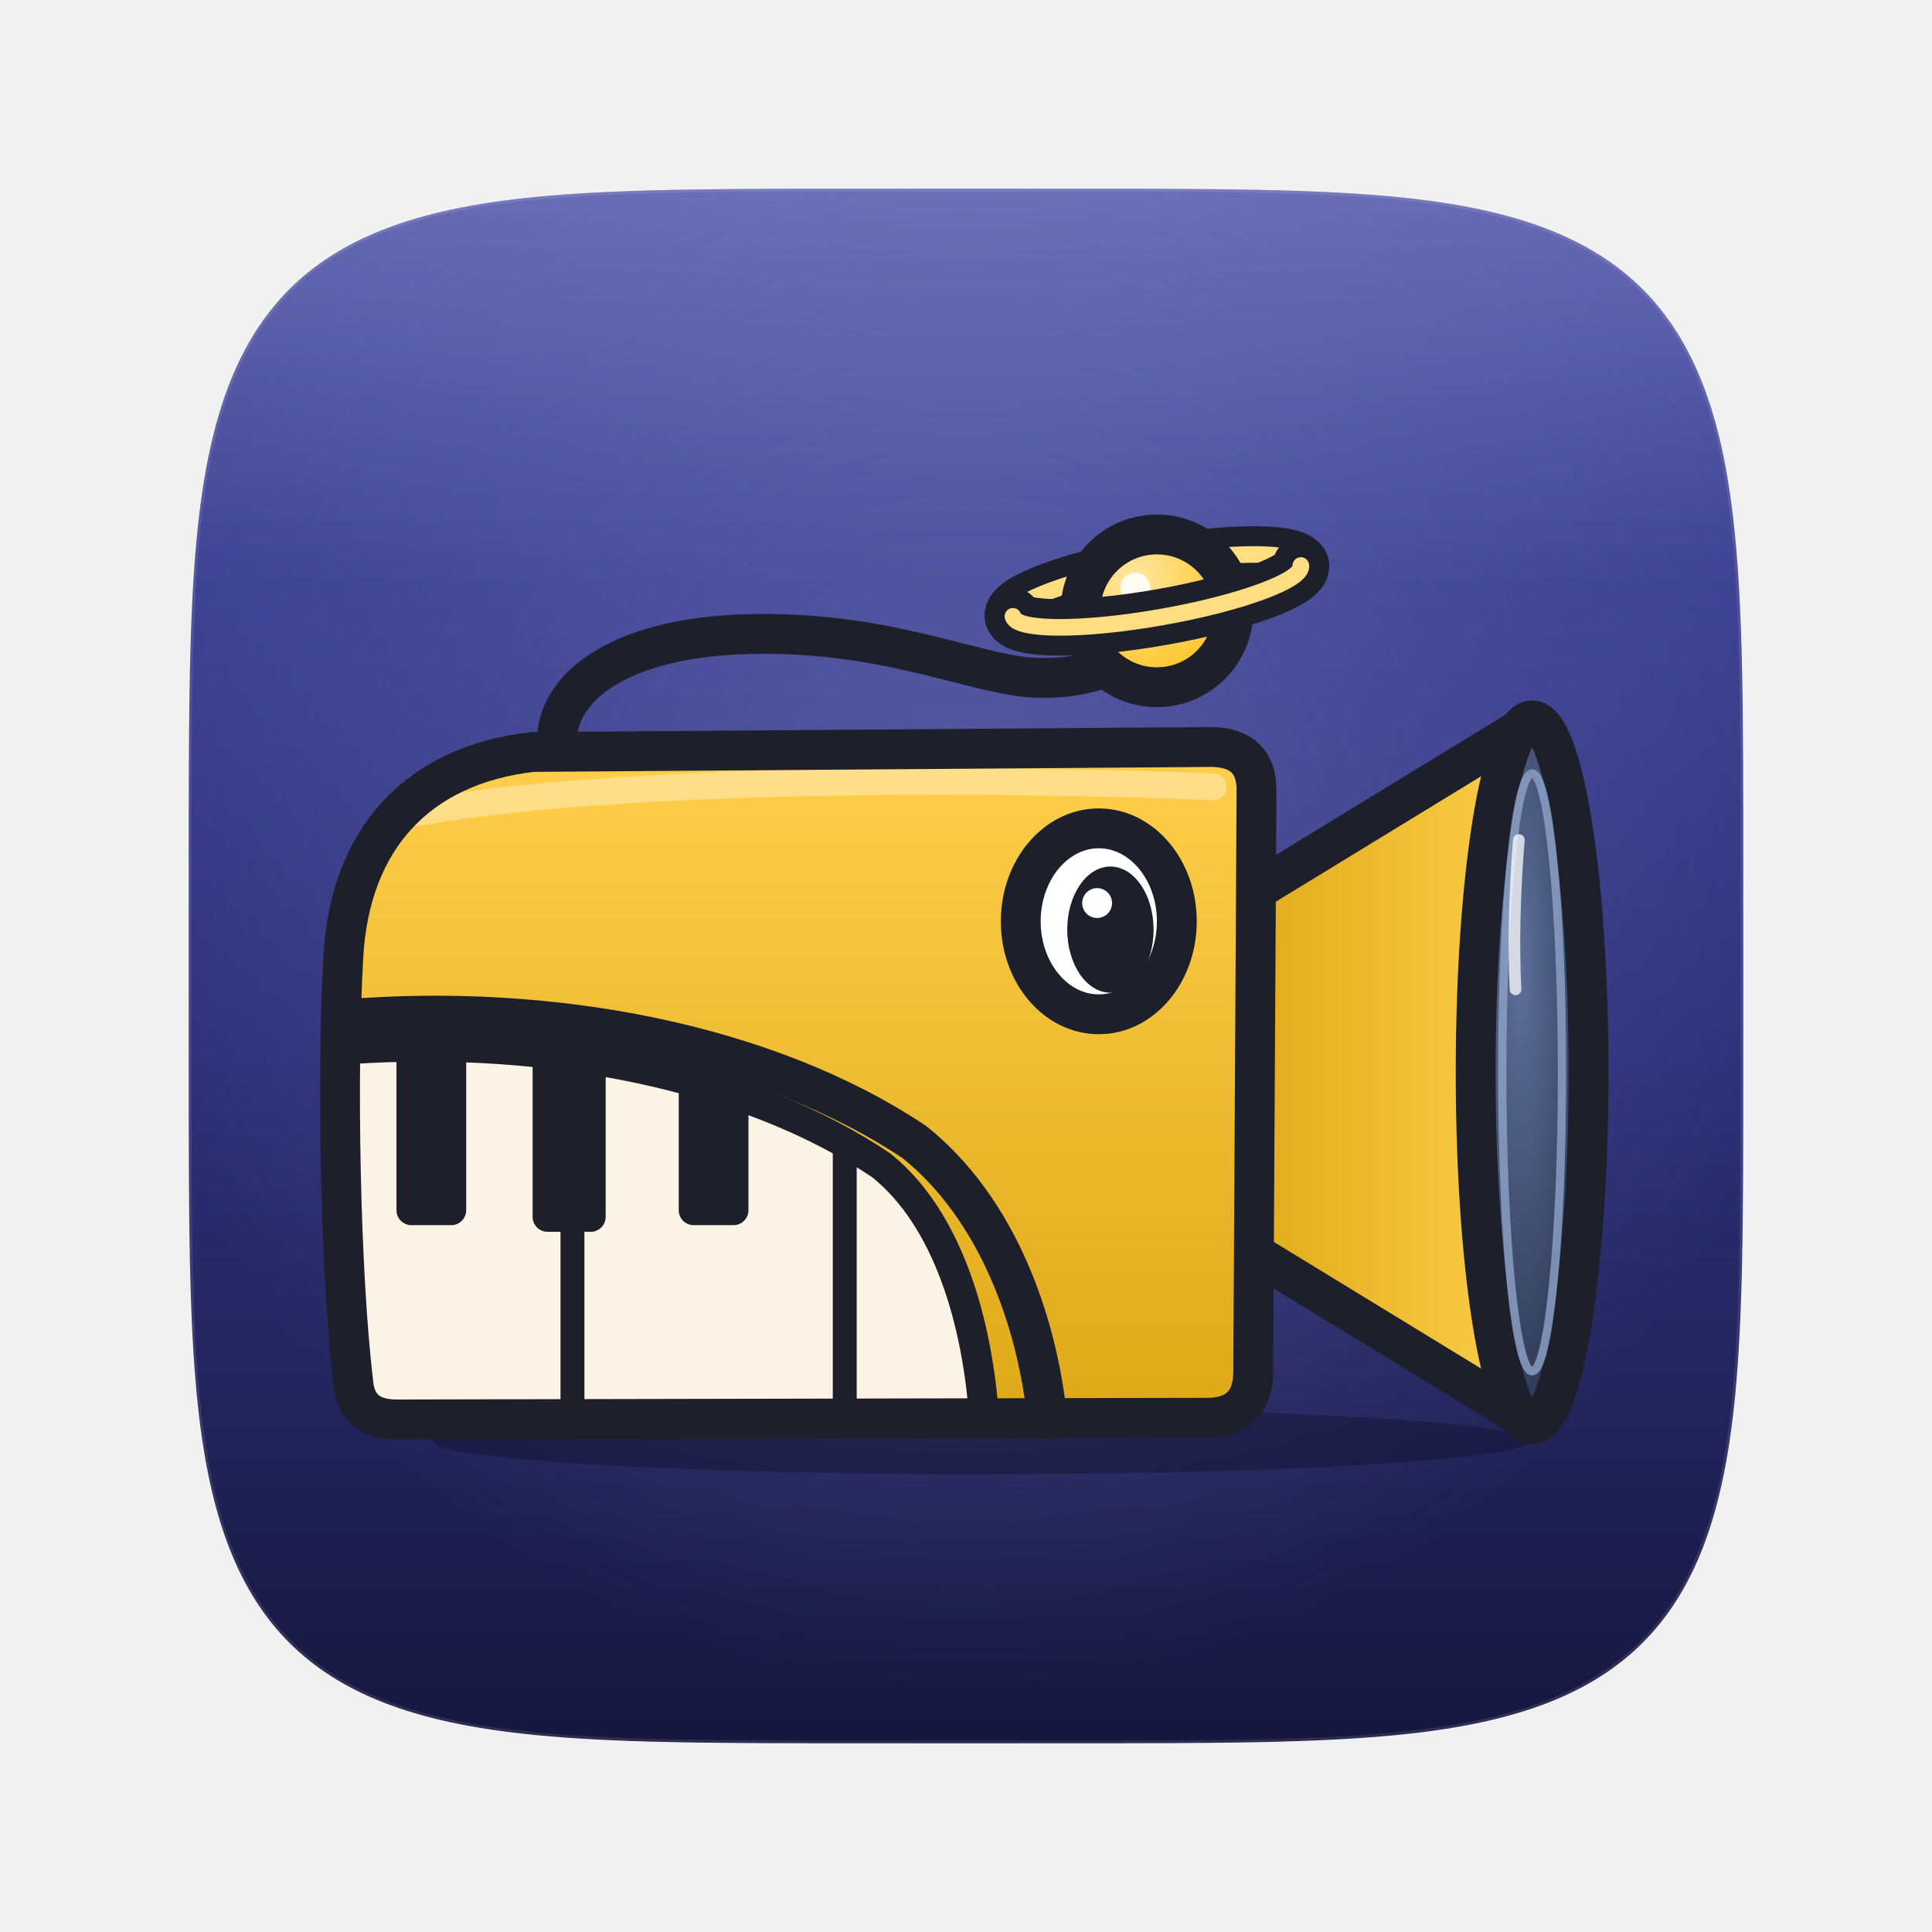
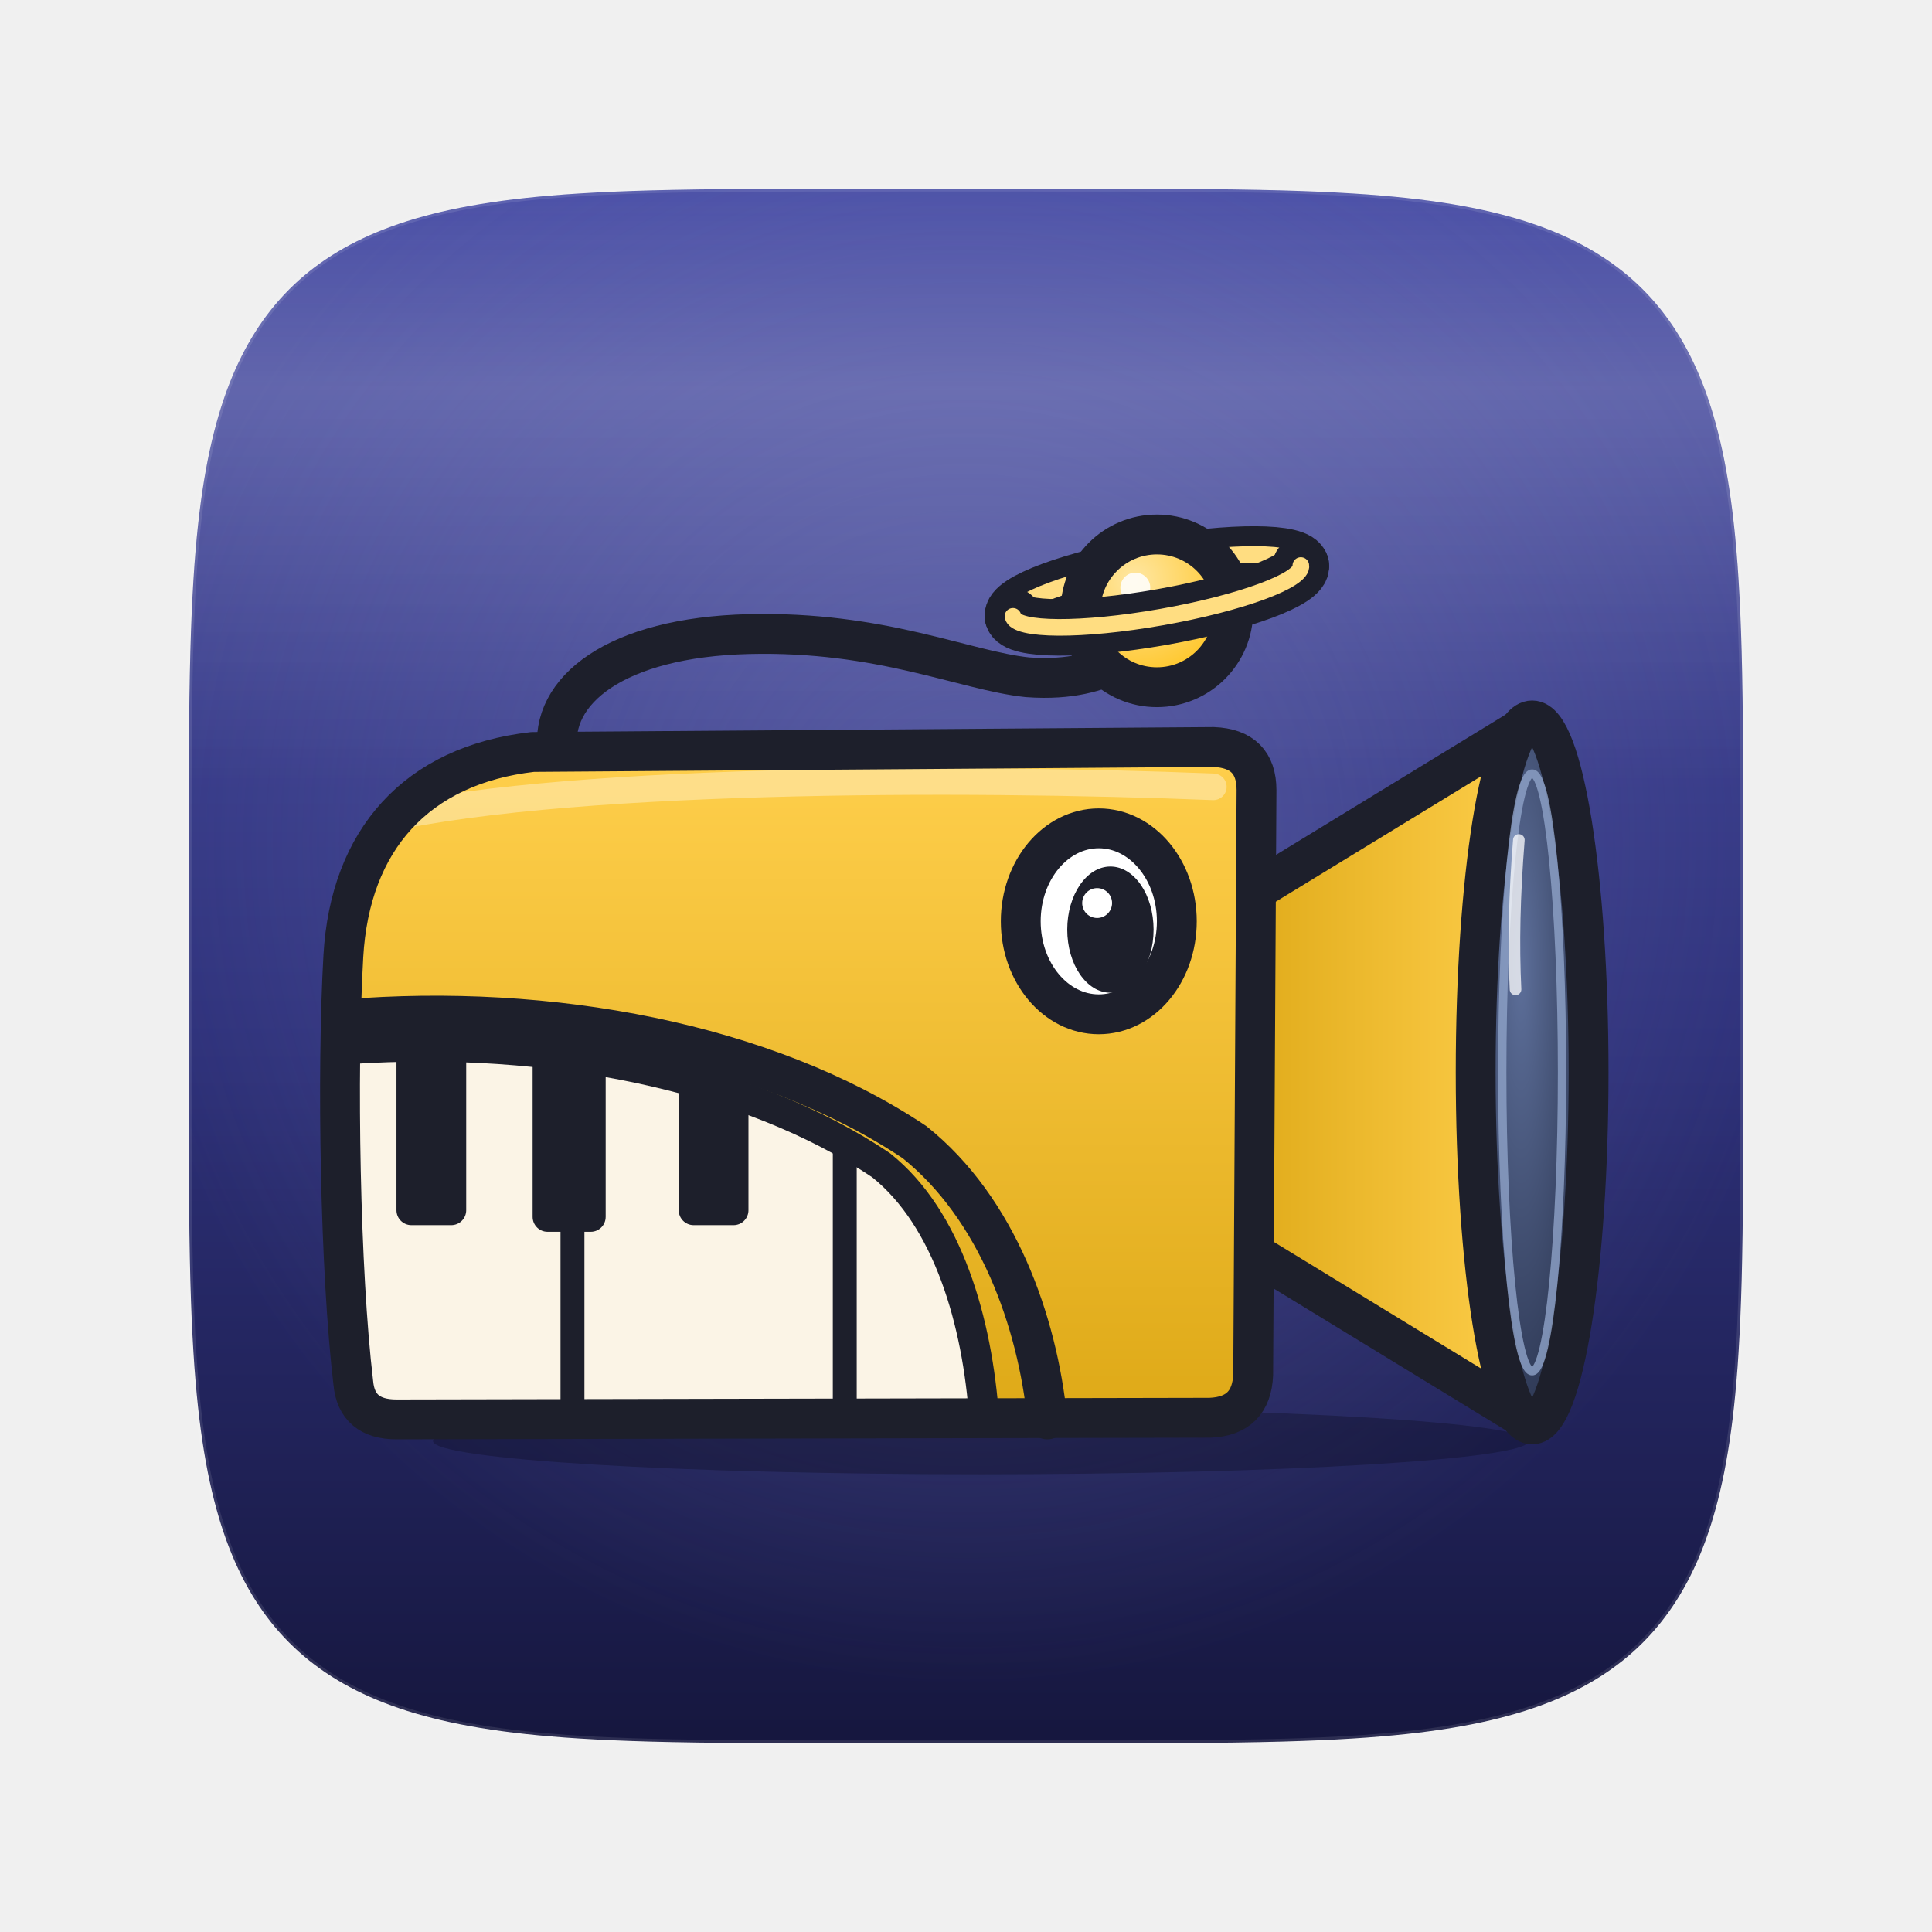
<svg xmlns="http://www.w3.org/2000/svg" width="1024" height="1024" viewBox="0 0 1024 1024">
  <defs>
    <linearGradient id="plate" x1="0" y1="0" x2="0" y2="1">
      <stop offset="0" stop-color="#4a4fa6" />
      <stop offset="0.55" stop-color="#2e317a" />
      <stop offset="1" stop-color="#16173f" />
    </linearGradient>
    <radialGradient id="glow" cx="0.5" cy="0.42" r="0.55">
      <stop offset="0" stop-color="#777bbc" stop-opacity="0.45" />
      <stop offset="1" stop-color="#777bbc" stop-opacity="0" />
    </radialGradient>
    <linearGradient id="bodyg" x1="0" y1="0" x2="0" y2="1">
      <stop offset="0" stop-color="#ffbb33" />
      <stop offset="0.6" stop-color="#f7a600" />
      <stop offset="1" stop-color="#e58a00" />
    </linearGradient>
    <linearGradient id="lensbody" x1="0" y1="0" x2="0" y2="1">
      <stop offset="0" stop-color="#ffb21f" />
      <stop offset="1" stop-color="#dc8300" />
    </linearGradient>
    <linearGradient id="keysg" x1="0" y1="0" x2="0" y2="1">
      <stop offset="0" stop-color="#fffaf0" />
      <stop offset="1" stop-color="#eadfc9" />
    </linearGradient>
    <linearGradient id="blackk" x1="0" y1="0" x2="0" y2="1">
      <stop offset="0" stop-color="#2a2f3d" />
      <stop offset="1" stop-color="#141824" />
    </linearGradient>
    <radialGradient id="glass" cx="0.35" cy="0.3" r="0.9">
      <stop offset="0" stop-color="#5d7898" />
      <stop offset="0.5" stop-color="#2c3e58" />
      <stop offset="1" stop-color="#151d2d" />
    </radialGradient>
    <radialGradient id="eyew" cx="0.4" cy="0.35" r="0.7">
      <stop offset="0" stop-color="#ffffff" />
      <stop offset="1" stop-color="#ece6da" />
    </radialGradient>
    <radialGradient id="ball" cx="0.35" cy="0.3" r="0.8">
      <stop offset="0" stop-color="#ffd27a" />
      <stop offset="1" stop-color="#f08f00" />
    </radialGradient>
    <linearGradient id="sheen" x1="0" y1="0" x2="0" y2="1">
-       <stop offset="0" stop-color="#ffffff" stop-opacity="0.16" />
-       <stop offset="0.5" stop-color="#ffffff" stop-opacity="0" />
+       <stop offset="0" stop-color="#ffffff" stop-opacity="0" />
+       <stop offset="0.25" stop-color="#ffffff" stop-opacity="0.16" />
+       <stop offset="0.75" stop-color="#ffffff" stop-opacity="0" />
    </linearGradient>
    <filter id="drop" x="-20%" y="-20%" width="140%" height="150%">
      <feGaussianBlur in="SourceAlpha" stdDeviation="14" />
      <feOffset dy="12" result="b" />
      <feComponentTransfer>
        <feFuncA type="linear" slope="0.35" />
      </feComponentTransfer>
      <feMerge>
        <feMergeNode />
        <feMergeNode in="SourceGraphic" />
      </feMerge>
    </filter>
    <clipPath id="plateclip">
      <path d="M924.00,512.00 L923.97,593.59 L923.90,619.65 L923.77,638.60 L923.60,654.01 L923.37,667.24 L923.10,678.95 L922.77,689.52 L922.39,699.21 L921.96,708.17 L921.48,716.53 L920.96,724.39 L920.37,731.81 L919.74,738.85 L919.06,745.54 L918.33,751.94 L917.54,758.06 L916.70,763.93 L915.81,769.57 L914.87,775.00 L913.88,780.24 L912.83,785.29 L911.73,790.18 L910.57,794.91 L909.36,799.49 L908.10,803.93 L906.79,808.23 L905.41,812.41 L903.99,816.47 L902.50,820.41 L900.96,824.24 L899.37,827.96 L897.71,831.58 L896.00,835.10 L894.23,838.53 L892.40,841.86 L890.51,845.11 L888.56,848.27 L886.55,851.34 L884.48,854.33 L882.34,857.24 L880.14,860.08 L877.87,862.83 L875.54,865.52 L873.14,868.13 L870.67,870.67 L868.13,873.14 L865.52,875.54 L862.83,877.87 L860.08,880.14 L857.24,882.34 L854.33,884.48 L851.34,886.55 L848.27,888.56 L845.11,890.51 L841.86,892.40 L838.53,894.23 L835.10,896.00 L831.58,897.71 L827.96,899.37 L824.24,900.96 L820.41,902.50 L816.47,903.99 L812.41,905.41 L808.23,906.79 L803.93,908.10 L799.49,909.36 L794.91,910.57 L790.18,911.73 L785.29,912.83 L780.24,913.88 L775.00,914.87 L769.57,915.81 L763.93,916.70 L758.06,917.54 L751.94,918.33 L745.54,919.06 L738.85,919.74 L731.81,920.37 L724.39,920.96 L716.53,921.48 L708.17,921.96 L699.21,922.39 L689.52,922.77 L678.95,923.10 L667.24,923.37 L654.01,923.60 L638.60,923.77 L619.65,923.90 L593.59,923.97 L512.00,924.00 L430.41,923.97 L404.35,923.90 L385.40,923.77 L369.99,923.60 L356.76,923.37 L345.05,923.10 L334.48,922.77 L324.79,922.39 L315.83,921.96 L307.47,921.48 L299.61,920.96 L292.19,920.37 L285.15,919.74 L278.46,919.06 L272.06,918.33 L265.94,917.54 L260.07,916.70 L254.43,915.81 L249.00,914.87 L243.76,913.88 L238.71,912.83 L233.82,911.73 L229.09,910.57 L224.51,909.36 L220.07,908.10 L215.77,906.79 L211.59,905.41 L207.53,903.99 L203.59,902.50 L199.76,900.96 L196.04,899.37 L192.42,897.71 L188.90,896.00 L185.47,894.23 L182.14,892.40 L178.89,890.51 L175.73,888.56 L172.66,886.55 L169.67,884.48 L166.76,882.34 L163.92,880.14 L161.17,877.87 L158.48,875.54 L155.87,873.14 L153.33,870.67 L150.86,868.13 L148.46,865.52 L146.13,862.83 L143.86,860.08 L141.66,857.24 L139.52,854.33 L137.45,851.34 L135.44,848.27 L133.49,845.11 L131.60,841.86 L129.77,838.53 L128.00,835.10 L126.29,831.58 L124.63,827.96 L123.04,824.24 L121.50,820.41 L120.01,816.47 L118.59,812.41 L117.21,808.23 L115.90,803.93 L114.64,799.49 L113.43,794.91 L112.27,790.18 L111.17,785.29 L110.12,780.24 L109.13,775.00 L108.19,769.57 L107.30,763.93 L106.46,758.06 L105.67,751.94 L104.94,745.54 L104.26,738.85 L103.63,731.81 L103.04,724.39 L102.52,716.53 L102.04,708.17 L101.61,699.21 L101.23,689.52 L100.90,678.95 L100.63,667.24 L100.40,654.01 L100.23,638.60 L100.10,619.65 L100.03,593.59 L100.00,512.00 L100.03,430.41 L100.10,404.35 L100.23,385.40 L100.40,369.99 L100.63,356.76 L100.90,345.05 L101.23,334.48 L101.61,324.79 L102.04,315.83 L102.52,307.47 L103.04,299.61 L103.63,292.19 L104.26,285.15 L104.94,278.46 L105.67,272.06 L106.46,265.94 L107.30,260.07 L108.19,254.43 L109.13,249.00 L110.12,243.76 L111.17,238.71 L112.27,233.82 L113.43,229.09 L114.64,224.51 L115.90,220.07 L117.21,215.77 L118.59,211.59 L120.01,207.53 L121.50,203.59 L123.04,199.76 L124.63,196.04 L126.29,192.42 L128.00,188.90 L129.77,185.47 L131.60,182.14 L133.49,178.89 L135.44,175.73 L137.45,172.66 L139.52,169.67 L141.66,166.76 L143.86,163.92 L146.13,161.17 L148.46,158.48 L150.86,155.87 L153.33,153.33 L155.87,150.86 L158.48,148.46 L161.17,146.13 L163.92,143.86 L166.76,141.66 L169.67,139.52 L172.66,137.45 L175.73,135.44 L178.89,133.49 L182.14,131.60 L185.47,129.77 L188.90,128.00 L192.42,126.29 L196.04,124.63 L199.76,123.04 L203.59,121.50 L207.53,120.01 L211.59,118.59 L215.77,117.21 L220.07,115.90 L224.51,114.64 L229.09,113.43 L233.82,112.27 L238.71,111.17 L243.76,110.12 L249.00,109.13 L254.43,108.19 L260.07,107.30 L265.94,106.46 L272.06,105.67 L278.46,104.94 L285.15,104.26 L292.19,103.63 L299.61,103.04 L307.47,102.52 L315.83,102.04 L324.79,101.61 L334.48,101.23 L345.05,100.90 L356.76,100.63 L369.99,100.40 L385.40,100.23 L404.35,100.10 L430.41,100.03 L512.00,100.00 L593.59,100.03 L619.65,100.10 L638.60,100.23 L654.01,100.40 L667.24,100.63 L678.95,100.90 L689.52,101.23 L699.21,101.61 L708.17,102.04 L716.53,102.52 L724.39,103.04 L731.81,103.63 L738.85,104.26 L745.54,104.94 L751.94,105.67 L758.06,106.46 L763.93,107.30 L769.57,108.19 L775.00,109.13 L780.24,110.12 L785.29,111.17 L790.18,112.27 L794.91,113.43 L799.49,114.64 L803.93,115.90 L808.23,117.21 L812.41,118.59 L816.47,120.01 L820.41,121.50 L824.24,123.04 L827.96,124.63 L831.58,126.29 L835.10,128.00 L838.53,129.77 L841.86,131.60 L845.11,133.49 L848.27,135.44 L851.34,137.45 L854.33,139.52 L857.24,141.66 L860.08,143.86 L862.83,146.13 L865.52,148.46 L868.13,150.86 L870.67,153.33 L873.14,155.87 L875.54,158.48 L877.87,161.17 L880.14,163.92 L882.34,166.76 L884.48,169.67 L886.55,172.66 L888.56,175.73 L890.51,178.89 L892.40,182.14 L894.23,185.47 L896.00,188.90 L897.71,192.42 L899.37,196.04 L900.96,199.76 L902.50,203.59 L903.99,207.53 L905.41,211.59 L906.79,215.77 L908.10,220.07 L909.36,224.51 L910.57,229.09 L911.73,233.82 L912.83,238.71 L913.88,243.76 L914.87,249.00 L915.81,254.43 L916.70,260.07 L917.54,265.94 L918.33,272.06 L919.06,278.46 L919.74,285.15 L920.37,292.19 L920.96,299.61 L921.48,307.47 L921.96,315.83 L922.39,324.79 L922.77,334.48 L923.10,345.05 L923.37,356.76 L923.60,369.99 L923.77,385.40 L923.90,404.35 L923.97,430.41 Z" />
    </clipPath>
  </defs>
  <path d="M924.00,512.00 L923.97,593.59 L923.90,619.65 L923.77,638.60 L923.60,654.01 L923.37,667.24 L923.10,678.95 L922.77,689.52 L922.39,699.21 L921.96,708.17 L921.48,716.53 L920.96,724.39 L920.37,731.81 L919.74,738.85 L919.06,745.54 L918.33,751.94 L917.54,758.06 L916.70,763.93 L915.81,769.57 L914.87,775.00 L913.88,780.24 L912.83,785.29 L911.73,790.18 L910.57,794.91 L909.36,799.49 L908.10,803.93 L906.79,808.23 L905.41,812.41 L903.99,816.47 L902.50,820.41 L900.96,824.24 L899.37,827.96 L897.71,831.58 L896.00,835.10 L894.23,838.53 L892.40,841.86 L890.51,845.11 L888.56,848.27 L886.55,851.34 L884.48,854.33 L882.34,857.24 L880.14,860.08 L877.87,862.83 L875.54,865.52 L873.14,868.13 L870.67,870.67 L868.13,873.14 L865.52,875.54 L862.83,877.87 L860.08,880.14 L857.24,882.34 L854.33,884.48 L851.34,886.55 L848.27,888.56 L845.11,890.51 L841.86,892.40 L838.53,894.23 L835.10,896.00 L831.58,897.71 L827.96,899.37 L824.24,900.96 L820.41,902.50 L816.47,903.99 L812.41,905.41 L808.23,906.79 L803.93,908.10 L799.49,909.36 L794.91,910.57 L790.18,911.73 L785.29,912.83 L780.24,913.88 L775.00,914.87 L769.57,915.81 L763.93,916.70 L758.06,917.54 L751.94,918.33 L745.54,919.06 L738.85,919.74 L731.81,920.37 L724.39,920.96 L716.53,921.48 L708.17,921.96 L699.21,922.39 L689.52,922.77 L678.95,923.10 L667.24,923.37 L654.01,923.60 L638.60,923.77 L619.65,923.90 L593.59,923.97 L512.00,924.00 L430.41,923.97 L404.35,923.90 L385.40,923.77 L369.99,923.60 L356.76,923.37 L345.05,923.10 L334.48,922.77 L324.79,922.39 L315.83,921.96 L307.47,921.48 L299.61,920.96 L292.19,920.37 L285.15,919.74 L278.46,919.06 L272.06,918.33 L265.94,917.54 L260.07,916.70 L254.43,915.81 L249.00,914.87 L243.76,913.88 L238.71,912.83 L233.82,911.73 L229.09,910.57 L224.51,909.36 L220.07,908.10 L215.77,906.79 L211.59,905.41 L207.53,903.99 L203.59,902.50 L199.76,900.96 L196.04,899.37 L192.42,897.71 L188.90,896.00 L185.47,894.23 L182.14,892.40 L178.89,890.51 L175.73,888.56 L172.66,886.55 L169.67,884.48 L166.76,882.34 L163.92,880.14 L161.17,877.87 L158.48,875.54 L155.87,873.14 L153.33,870.67 L150.86,868.13 L148.46,865.52 L146.13,862.83 L143.86,860.08 L141.66,857.24 L139.52,854.33 L137.45,851.34 L135.44,848.27 L133.49,845.11 L131.60,841.86 L129.77,838.53 L128.00,835.10 L126.29,831.58 L124.63,827.96 L123.04,824.24 L121.50,820.41 L120.01,816.47 L118.59,812.41 L117.21,808.23 L115.90,803.93 L114.64,799.49 L113.43,794.91 L112.27,790.18 L111.17,785.29 L110.12,780.24 L109.13,775.00 L108.19,769.57 L107.30,763.93 L106.46,758.06 L105.67,751.94 L104.94,745.54 L104.26,738.85 L103.63,731.81 L103.04,724.39 L102.52,716.53 L102.04,708.17 L101.61,699.21 L101.23,689.52 L100.90,678.95 L100.63,667.24 L100.40,654.01 L100.23,638.60 L100.10,619.65 L100.03,593.59 L100.00,512.00 L100.03,430.41 L100.10,404.35 L100.23,385.40 L100.40,369.99 L100.63,356.76 L100.90,345.05 L101.23,334.48 L101.61,324.79 L102.04,315.83 L102.52,307.47 L103.04,299.61 L103.63,292.19 L104.26,285.15 L104.94,278.46 L105.67,272.06 L106.46,265.94 L107.30,260.07 L108.19,254.43 L109.13,249.00 L110.12,243.76 L111.17,238.71 L112.27,233.82 L113.43,229.09 L114.64,224.51 L115.90,220.07 L117.21,215.77 L118.59,211.59 L120.01,207.53 L121.50,203.59 L123.04,199.76 L124.63,196.04 L126.29,192.42 L128.00,188.90 L129.77,185.47 L131.60,182.14 L133.49,178.89 L135.44,175.73 L137.45,172.66 L139.52,169.67 L141.66,166.76 L143.86,163.92 L146.13,161.17 L148.46,158.48 L150.86,155.87 L153.33,153.33 L155.87,150.86 L158.48,148.46 L161.17,146.13 L163.92,143.86 L166.76,141.66 L169.67,139.52 L172.66,137.45 L175.73,135.44 L178.89,133.49 L182.14,131.60 L185.47,129.77 L188.90,128.00 L192.42,126.29 L196.04,124.63 L199.76,123.04 L203.59,121.50 L207.53,120.01 L211.59,118.59 L215.77,117.21 L220.07,115.90 L224.51,114.64 L229.09,113.43 L233.82,112.27 L238.71,111.17 L243.76,110.12 L249.00,109.13 L254.43,108.19 L260.07,107.30 L265.94,106.46 L272.06,105.67 L278.46,104.94 L285.15,104.26 L292.19,103.63 L299.61,103.04 L307.47,102.52 L315.83,102.04 L324.79,101.61 L334.48,101.23 L345.05,100.90 L356.76,100.63 L369.99,100.40 L385.40,100.23 L404.35,100.10 L430.41,100.03 L512.00,100.00 L593.59,100.03 L619.65,100.10 L638.60,100.23 L654.01,100.40 L667.24,100.63 L678.95,100.90 L689.52,101.23 L699.21,101.61 L708.17,102.04 L716.53,102.52 L724.39,103.04 L731.81,103.63 L738.85,104.26 L745.54,104.94 L751.94,105.67 L758.06,106.46 L763.93,107.30 L769.57,108.19 L775.00,109.13 L780.24,110.12 L785.29,111.17 L790.18,112.27 L794.91,113.43 L799.49,114.64 L803.93,115.90 L808.23,117.21 L812.41,118.59 L816.47,120.01 L820.41,121.50 L824.24,123.04 L827.96,124.63 L831.58,126.29 L835.10,128.00 L838.53,129.77 L841.86,131.60 L845.11,133.49 L848.27,135.44 L851.34,137.45 L854.33,139.52 L857.24,141.66 L860.08,143.86 L862.83,146.13 L865.52,148.46 L868.13,150.86 L870.67,153.33 L873.14,155.87 L875.54,158.48 L877.87,161.17 L880.14,163.92 L882.34,166.76 L884.48,169.67 L886.55,172.66 L888.56,175.73 L890.51,178.89 L892.40,182.14 L894.23,185.47 L896.00,188.90 L897.71,192.42 L899.37,196.04 L900.96,199.76 L902.50,203.59 L903.99,207.53 L905.41,211.59 L906.79,215.77 L908.10,220.07 L909.36,224.51 L910.57,229.09 L911.73,233.82 L912.83,238.71 L913.88,243.76 L914.87,249.00 L915.81,254.43 L916.70,260.07 L917.54,265.94 L918.33,272.06 L919.06,278.46 L919.74,285.15 L920.37,292.19 L920.96,299.61 L921.48,307.47 L921.96,315.83 L922.39,324.79 L922.77,334.48 L923.10,345.05 L923.37,356.76 L923.60,369.99 L923.77,385.40 L923.90,404.35 L923.97,430.41 Z" fill="url(#plate)" />
  <g clip-path="url(#plateclip)">
    <rect x="100" y="100" width="824" height="824" fill="url(#glow)" />
    <rect x="100" y="100" width="824" height="420" fill="url(#sheen)" />
    <ellipse cx="519.9" cy="763.8" rx="290.4" ry="17.6" fill="#0b0c20" opacity="0.35" />
    <g transform="translate(115.1,-126.8) scale(0.88)">
      <defs>
        <clipPath id="bodyclip">
          <path d="M 82 977 C 74 910 72 790 76 720 C 80 650 120 605 190 597 L 600 594 Q 626 595 626 620 L 624 972 Q 623 997 598 998 L 108 999 Q 84 999 82 977 Z" />
        </clipPath>
        <clipPath id="jawclip">
          <path d="M 80 776 C 200 768 320 792 400 846 C 440 878 458 940 462 999 L 100 999 Q 82 999 82 977 L 80 776 Z" />
        </clipPath>
        <linearGradient id="bg1" x1="0" y1="0" x2="0" y2="1">
          <stop offset="0" stop-color="#ffcf4c" />
          <stop offset="1" stop-color="#dea917" />
        </linearGradient>
        <linearGradient id="lg1" x1="0" y1="0" x2="1" y2="0">
          <stop offset="0" stop-color="#dea917" />
          <stop offset="1" stop-color="#ffcf4c" />
        </linearGradient>
        <radialGradient id="gl" cx="0.4" cy="0.35" r="0.7">
          <stop offset="0" stop-color="#5d6f9a" />
          <stop offset="1" stop-color="#2b3550" />
        </radialGradient>
        <radialGradient id="bl" cx="0.35" cy="0.3" r="0.75">
          <stop offset="0" stop-color="#ffe7a3" />
          <stop offset="1" stop-color="#ffc21a" />
        </radialGradient>
      </defs>
      <path d="M 610 690 L 790 580 Q 800 790 790 1000 L 610 890 Z" fill="url(#lg1)" stroke="#1d1f2b" stroke-width="24" stroke-linejoin="round" />
      <ellipse cx="792" cy="790" rx="34" ry="212" fill="url(#gl)" stroke="#1d1f2b" stroke-width="24" />
      <ellipse cx="792" cy="790" rx="18" ry="180" fill="none" stroke="#8fa3c8" stroke-width="5" opacity="0.8" />
      <path d="M 784 650 Q 780 700 782 740" stroke="#ffffff" stroke-width="7" stroke-linecap="round" fill="none" opacity="0.75" />
      <path d="M 205 597 C 200 560 240 528 320 526 C 400 524 450 548 488 552 C 515 554 530 548 540 544" fill="none" stroke="#1d1f2b" stroke-width="24" stroke-linecap="round" />
      <path d="M 82 977 C 74 910 72 790 76 720 C 80 650 120 605 190 597 L 600 594 Q 626 595 626 620 L 624 972 Q 623 997 598 998 L 108 999 Q 84 999 82 977 Z" fill="url(#bg1)" />
      <g clip-path="url(#bodyclip)">
        <path d="M 80 776 C 200 768 320 792 400 846 C 440 878 458 940 462 999 L 100 999 Q 82 999 82 977 L 80 776 Z" fill="#FBF4E6" />
        <path d="M 90 640 C 200 612 450 612 600 618" stroke="#ffffff" stroke-opacity="0.35" stroke-width="16" fill="none" stroke-linecap="round" />
        <g clip-path="url(#jawclip)">
          <path d="M 214 770 L 214 1005" stroke="#1d1f2b" stroke-width="14.4" />
          <path d="M 378 770 L 378 1005" stroke="#1d1f2b" stroke-width="14.4" />
          <rect x="108" y="700" width="42" height="182" rx="9" fill="#1d1f2b" />
          <rect x="190" y="700" width="44" height="186" rx="9" fill="#1d1f2b" />
          <rect x="278" y="700" width="42" height="182" rx="9" fill="#1d1f2b" />
        </g>
      </g>
      <path d="M 77 758 C 200 748 330 772 420 832 C 470 872 494 940 500 999" fill="none" stroke="#1d1f2b" stroke-width="24" stroke-linecap="round" />
      <path d="M 80 776 C 200 768 320 792 400 846 C 440 878 458 940 462 999" fill="none" stroke="#1d1f2b" stroke-width="18.0" stroke-linecap="round" />
      <path d="M 82 977 C 74 910 72 790 76 720 C 80 650 120 605 190 597 L 600 594 Q 626 595 626 620 L 624 972 Q 623 997 598 998 L 108 999 Q 84 999 82 977 Z" fill="none" stroke="#1d1f2b" stroke-width="24" stroke-linejoin="round" />
      <ellipse cx="531" cy="699" rx="47" ry="56" fill="#ffffff" stroke="#1d1f2b" stroke-width="24" />
      <ellipse cx="538" cy="704" rx="26" ry="38" fill="#1d1f2b" />
      <circle cx="530" cy="688" r="9" fill="#fff" />
      <path d="M 479.3 515.3 A 88 16 -10 0 1 652.7 484.7" fill="none" stroke="#1d1f2b" stroke-width="34" stroke-linecap="round" />
      <path d="M 479.3 515.3 A 88 16 -10 0 1 652.7 484.7" fill="none" stroke="#ffdd81" stroke-width="10" stroke-linecap="round" />
      <circle cx="566" cy="512" r="46" fill="url(#bl)" stroke="#1d1f2b" stroke-width="24" />
      <circle cx="553" cy="498" r="9" fill="#fff" opacity="0.85" />
      <path d="M 479.3 515.3 A 88 16 -10 0 0 652.7 484.7" fill="none" stroke="#1d1f2b" stroke-width="34" stroke-linecap="round" />
      <path d="M 479.3 515.3 A 88 16 -10 0 0 652.7 484.7" fill="none" stroke="#ffdd81" stroke-width="10" stroke-linecap="round" />
    </g>
  </g>
  <path d="M924.00,512.00 L923.97,593.59 L923.90,619.65 L923.77,638.60 L923.60,654.01 L923.37,667.24 L923.10,678.95 L922.77,689.52 L922.39,699.21 L921.96,708.17 L921.48,716.53 L920.96,724.39 L920.37,731.81 L919.74,738.85 L919.06,745.54 L918.33,751.94 L917.54,758.06 L916.70,763.93 L915.81,769.57 L914.87,775.00 L913.88,780.24 L912.83,785.29 L911.73,790.18 L910.57,794.91 L909.36,799.49 L908.10,803.93 L906.79,808.23 L905.41,812.41 L903.99,816.47 L902.50,820.41 L900.96,824.24 L899.37,827.96 L897.71,831.58 L896.00,835.10 L894.23,838.53 L892.40,841.86 L890.51,845.11 L888.56,848.27 L886.55,851.34 L884.48,854.33 L882.34,857.24 L880.14,860.08 L877.87,862.83 L875.54,865.52 L873.14,868.13 L870.67,870.67 L868.13,873.14 L865.52,875.54 L862.83,877.87 L860.08,880.14 L857.24,882.34 L854.33,884.48 L851.34,886.55 L848.27,888.56 L845.11,890.51 L841.86,892.40 L838.53,894.23 L835.10,896.00 L831.58,897.71 L827.96,899.37 L824.24,900.96 L820.41,902.50 L816.47,903.99 L812.41,905.41 L808.23,906.79 L803.93,908.10 L799.49,909.36 L794.91,910.57 L790.18,911.73 L785.29,912.83 L780.24,913.88 L775.00,914.87 L769.57,915.81 L763.93,916.70 L758.06,917.54 L751.94,918.33 L745.54,919.06 L738.85,919.74 L731.81,920.37 L724.39,920.96 L716.53,921.48 L708.17,921.96 L699.21,922.39 L689.52,922.77 L678.95,923.10 L667.24,923.37 L654.01,923.60 L638.60,923.77 L619.65,923.90 L593.59,923.97 L512.00,924.00 L430.41,923.97 L404.35,923.90 L385.40,923.77 L369.99,923.60 L356.76,923.37 L345.05,923.10 L334.48,922.77 L324.79,922.39 L315.83,921.96 L307.47,921.48 L299.61,920.96 L292.19,920.37 L285.15,919.74 L278.46,919.06 L272.06,918.33 L265.94,917.54 L260.07,916.70 L254.43,915.81 L249.00,914.87 L243.76,913.88 L238.71,912.83 L233.82,911.73 L229.09,910.57 L224.51,909.36 L220.07,908.10 L215.77,906.79 L211.59,905.41 L207.53,903.99 L203.59,902.50 L199.76,900.96 L196.04,899.37 L192.42,897.71 L188.90,896.00 L185.47,894.23 L182.14,892.40 L178.89,890.51 L175.73,888.56 L172.66,886.55 L169.67,884.48 L166.76,882.34 L163.92,880.14 L161.17,877.87 L158.48,875.54 L155.87,873.14 L153.33,870.67 L150.86,868.13 L148.46,865.52 L146.13,862.83 L143.86,860.08 L141.66,857.24 L139.52,854.33 L137.45,851.34 L135.44,848.27 L133.49,845.11 L131.60,841.86 L129.77,838.53 L128.00,835.10 L126.29,831.58 L124.63,827.96 L123.04,824.24 L121.50,820.41 L120.01,816.47 L118.59,812.41 L117.21,808.23 L115.90,803.93 L114.64,799.49 L113.43,794.91 L112.27,790.18 L111.17,785.29 L110.12,780.24 L109.13,775.00 L108.19,769.57 L107.30,763.93 L106.46,758.06 L105.67,751.94 L104.94,745.54 L104.26,738.85 L103.63,731.81 L103.04,724.39 L102.52,716.53 L102.04,708.17 L101.61,699.21 L101.23,689.52 L100.90,678.95 L100.63,667.24 L100.40,654.01 L100.23,638.60 L100.10,619.65 L100.03,593.59 L100.00,512.00 L100.03,430.41 L100.10,404.35 L100.23,385.40 L100.40,369.99 L100.63,356.76 L100.90,345.05 L101.23,334.48 L101.61,324.79 L102.04,315.83 L102.52,307.47 L103.04,299.61 L103.63,292.19 L104.26,285.15 L104.94,278.46 L105.67,272.06 L106.46,265.94 L107.30,260.07 L108.19,254.43 L109.13,249.00 L110.12,243.76 L111.17,238.71 L112.27,233.82 L113.43,229.09 L114.64,224.51 L115.90,220.07 L117.21,215.77 L118.59,211.59 L120.01,207.53 L121.50,203.59 L123.04,199.76 L124.63,196.04 L126.29,192.42 L128.00,188.90 L129.77,185.47 L131.60,182.14 L133.49,178.89 L135.44,175.73 L137.45,172.66 L139.52,169.67 L141.66,166.76 L143.86,163.92 L146.13,161.17 L148.46,158.48 L150.86,155.87 L153.33,153.33 L155.87,150.86 L158.48,148.46 L161.17,146.13 L163.92,143.86 L166.76,141.66 L169.67,139.52 L172.66,137.45 L175.73,135.44 L178.89,133.49 L182.14,131.60 L185.47,129.77 L188.90,128.00 L192.42,126.29 L196.04,124.63 L199.76,123.04 L203.59,121.50 L207.53,120.01 L211.59,118.59 L215.77,117.21 L220.07,115.90 L224.51,114.64 L229.09,113.43 L233.82,112.27 L238.71,111.17 L243.76,110.12 L249.00,109.13 L254.43,108.19 L260.07,107.30 L265.94,106.46 L272.06,105.67 L278.46,104.94 L285.15,104.26 L292.19,103.63 L299.61,103.04 L307.47,102.52 L315.83,102.04 L324.79,101.61 L334.48,101.23 L345.05,100.90 L356.76,100.63 L369.99,100.40 L385.40,100.23 L404.35,100.10 L430.41,100.03 L512.00,100.00 L593.59,100.03 L619.65,100.10 L638.60,100.23 L654.01,100.40 L667.24,100.63 L678.95,100.90 L689.52,101.23 L699.21,101.61 L708.17,102.04 L716.53,102.52 L724.39,103.04 L731.81,103.63 L738.85,104.26 L745.54,104.94 L751.94,105.67 L758.06,106.46 L763.93,107.30 L769.57,108.19 L775.00,109.13 L780.24,110.12 L785.29,111.17 L790.18,112.27 L794.91,113.43 L799.49,114.64 L803.93,115.90 L808.23,117.21 L812.41,118.59 L816.47,120.01 L820.41,121.50 L824.24,123.04 L827.96,124.63 L831.58,126.29 L835.10,128.00 L838.53,129.77 L841.86,131.60 L845.11,133.49 L848.27,135.44 L851.34,137.45 L854.33,139.52 L857.24,141.66 L860.08,143.86 L862.83,146.13 L865.52,148.46 L868.13,150.86 L870.67,153.33 L873.14,155.87 L875.54,158.48 L877.87,161.17 L880.14,163.92 L882.34,166.76 L884.48,169.67 L886.55,172.66 L888.56,175.73 L890.51,178.89 L892.40,182.14 L894.23,185.47 L896.00,188.90 L897.71,192.42 L899.37,196.04 L900.96,199.76 L902.50,203.59 L903.99,207.53 L905.41,211.59 L906.79,215.77 L908.10,220.07 L909.36,224.51 L910.57,229.09 L911.73,233.82 L912.83,238.71 L913.88,243.76 L914.87,249.00 L915.81,254.43 L916.70,260.07 L917.54,265.94 L918.33,272.06 L919.06,278.46 L919.74,285.15 L920.37,292.19 L920.96,299.61 L921.48,307.47 L921.96,315.83 L922.39,324.79 L922.77,334.48 L923.10,345.05 L923.37,356.76 L923.60,369.99 L923.77,385.40 L923.90,404.35 L923.97,430.41 Z" fill="none" stroke="#ffffff" stroke-opacity="0.10" stroke-width="3" />
</svg>
